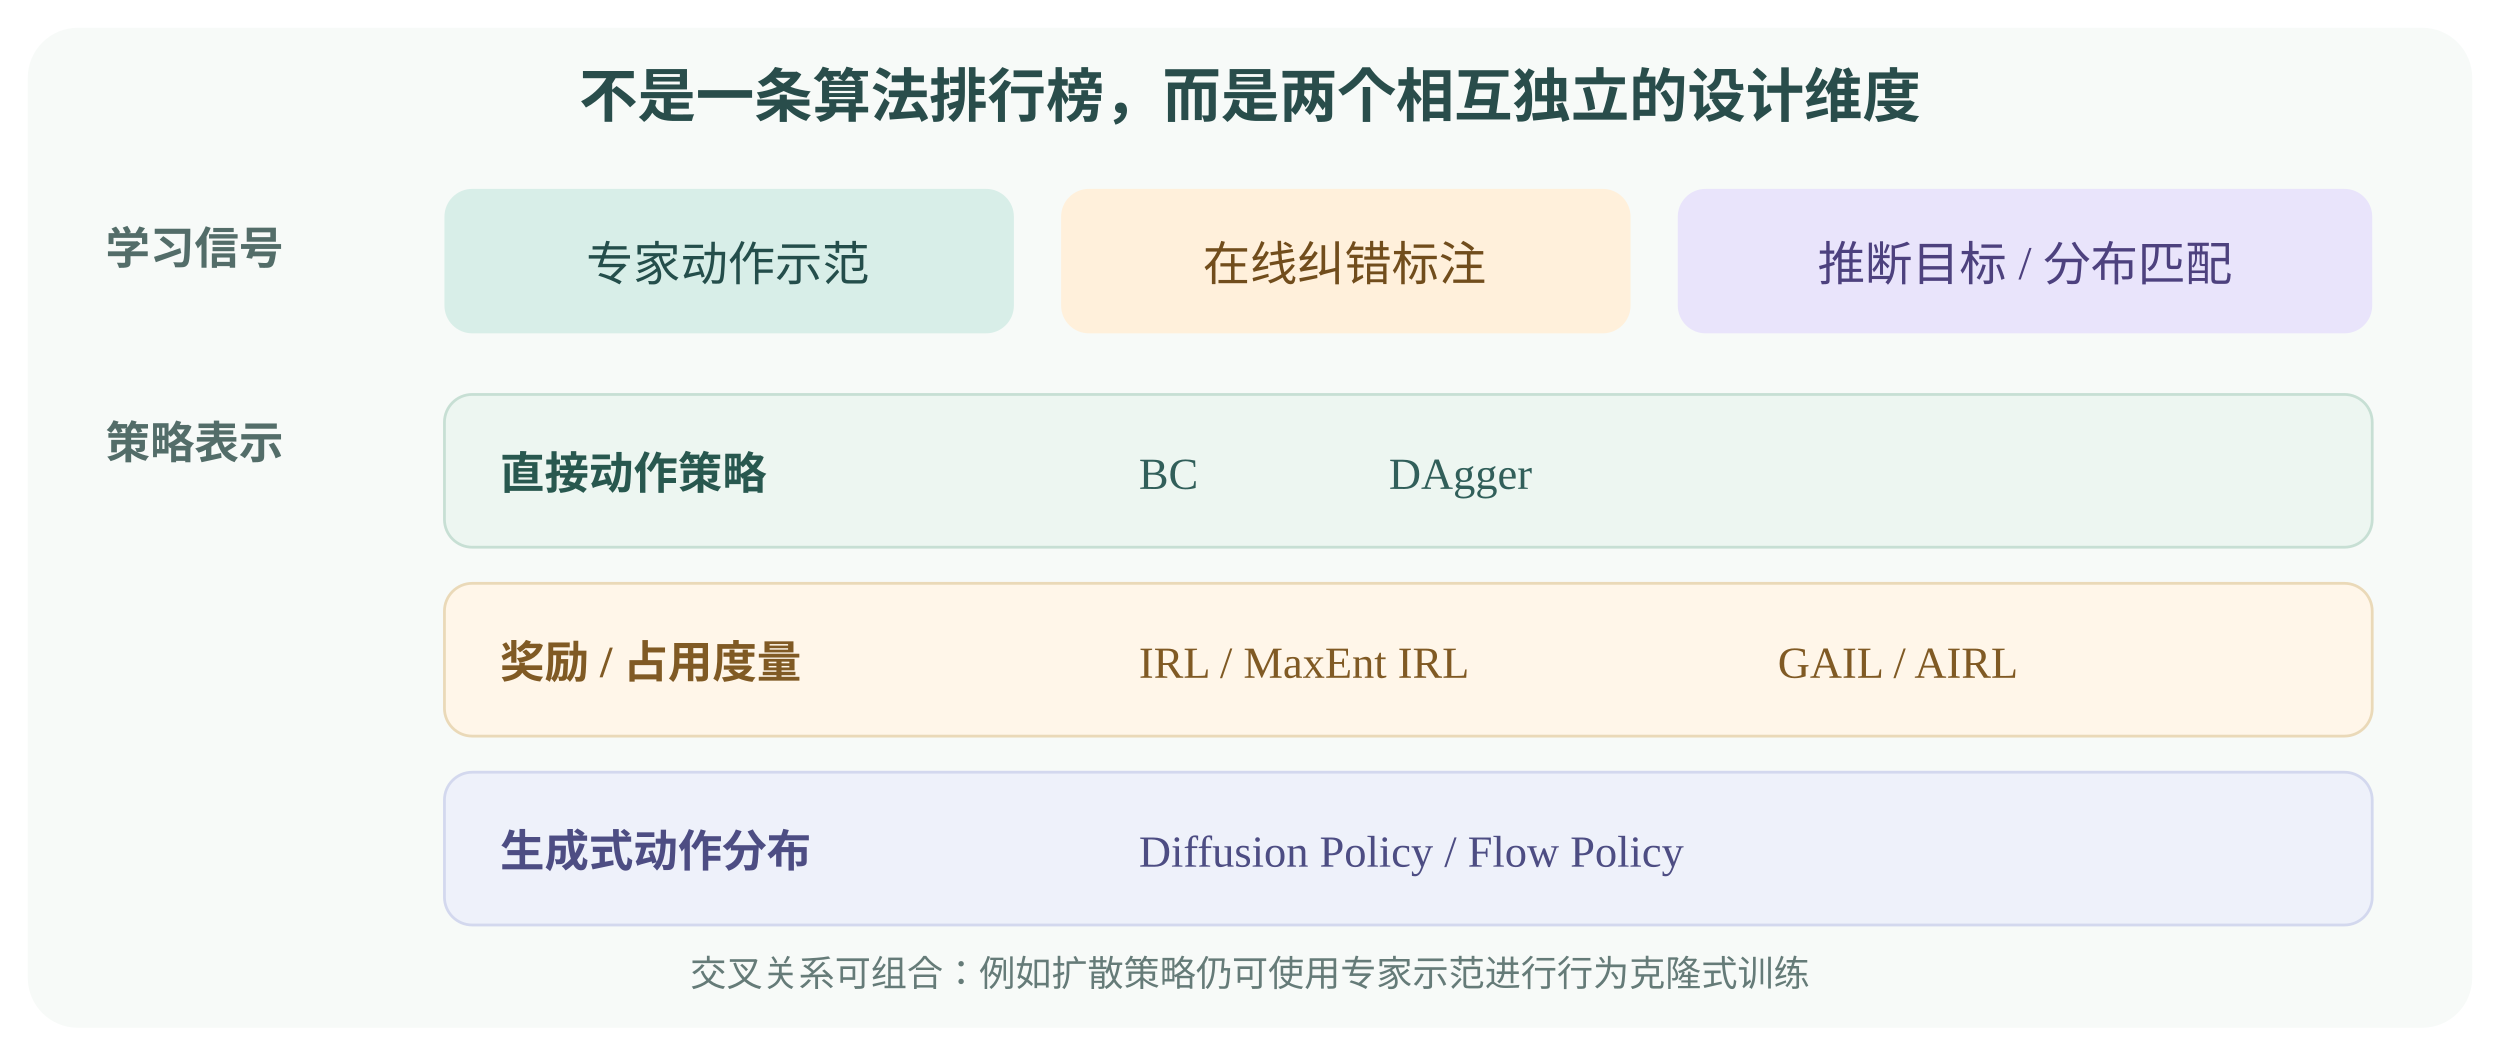
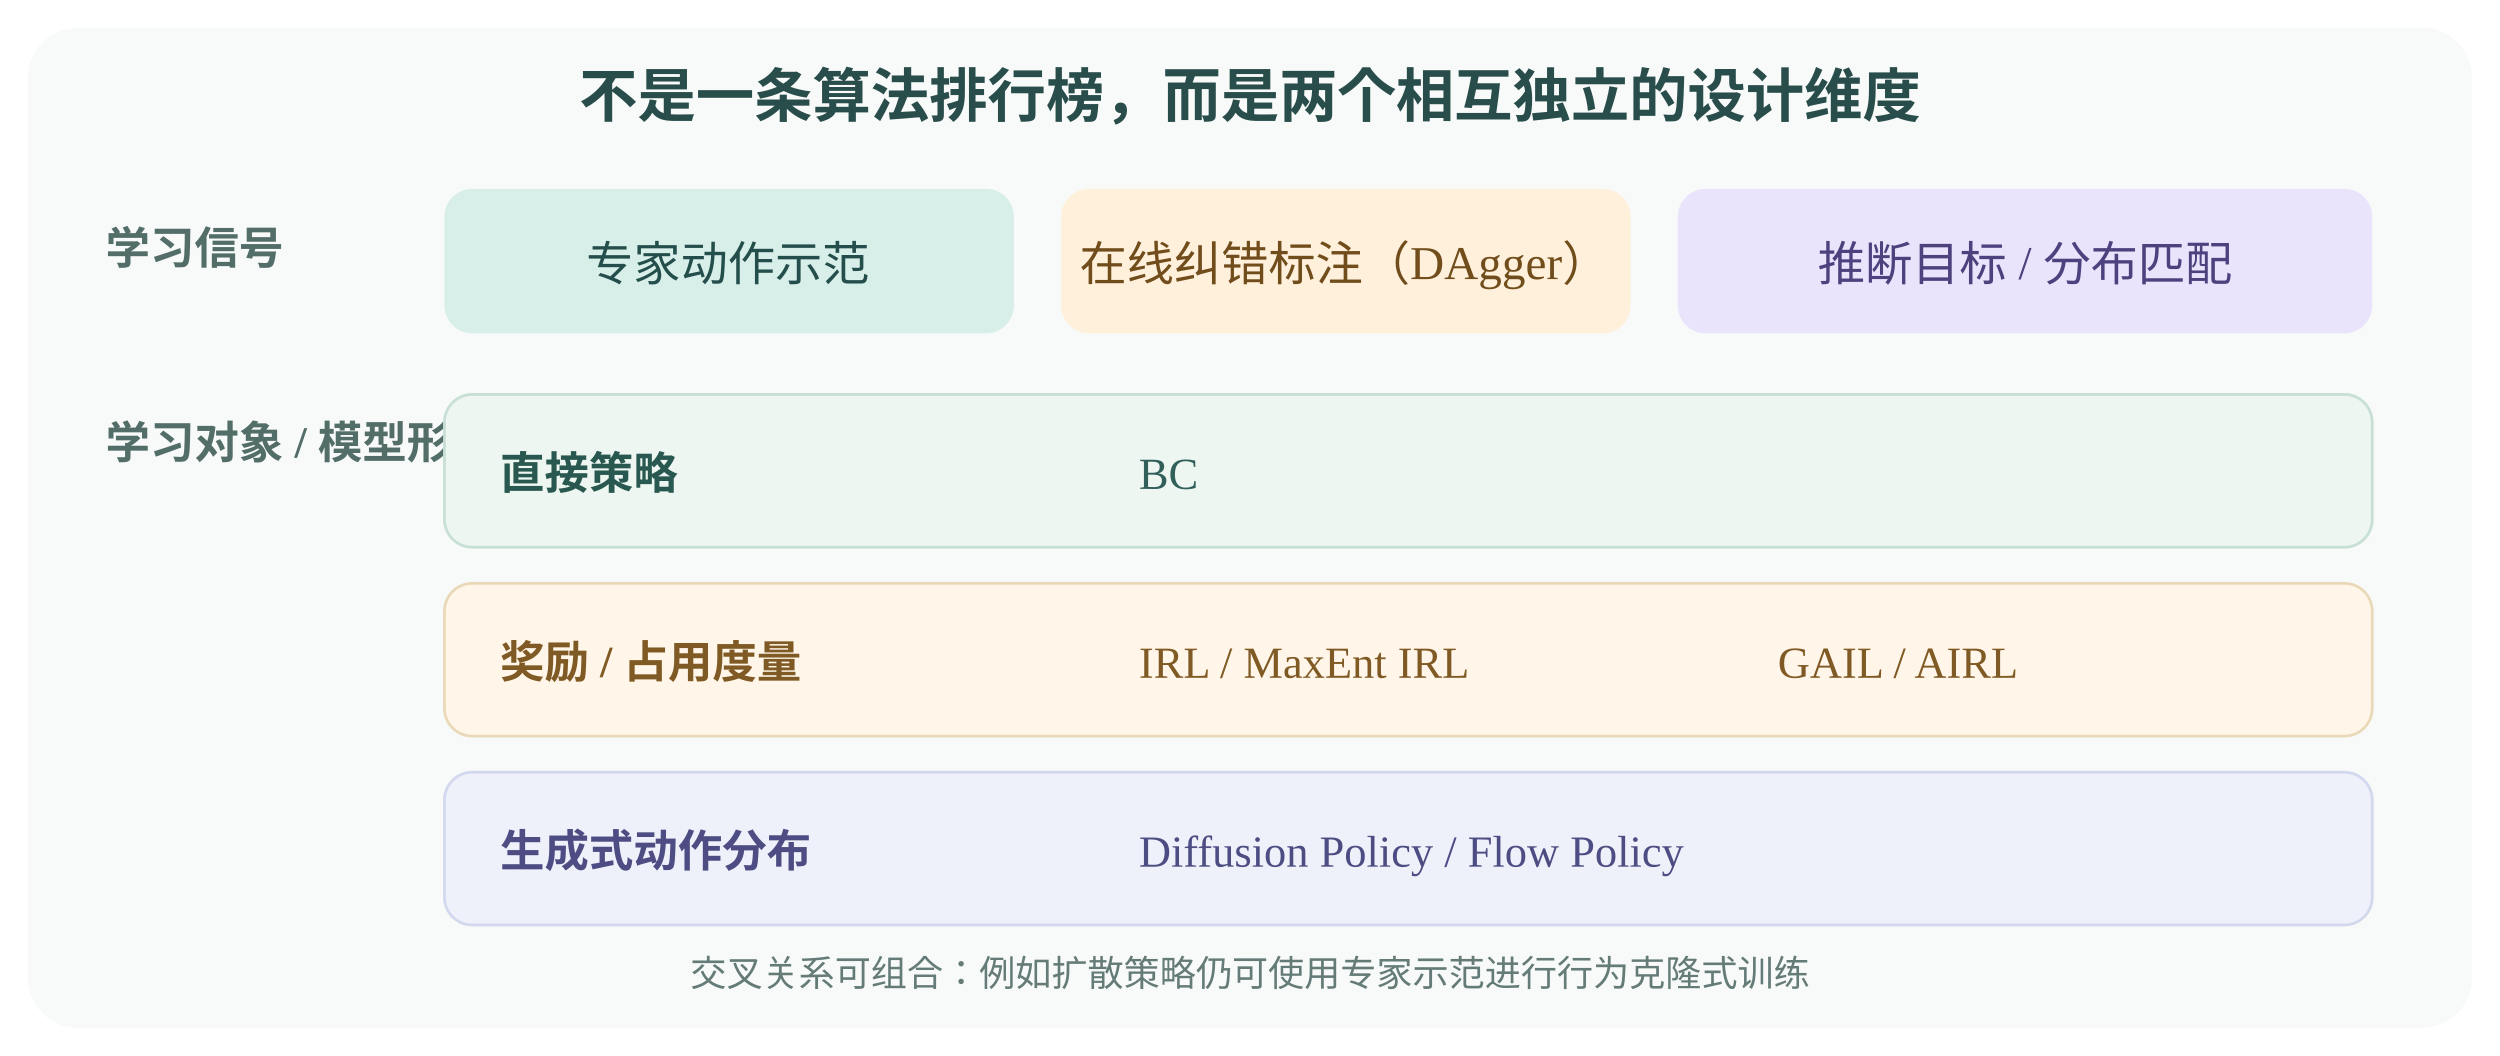
<svg xmlns="http://www.w3.org/2000/svg" viewBox="0 0 900 380" role="img" aria-labelledby="il-fig6-title il-fig6-desc">
  <rect x="10" y="10" width="880" height="360" rx="18" fill="#f7faf8" />
  <text x="450" y="42" text-anchor="middle" font-size="21" font-weight="700" fill="#294d4b">不是一条算法排行榜，而是两个相互独立的设计维度</text>
  <text x="38" y="95" font-size="16" font-weight="700" fill="#536d69">学习信号</text>
  <g>
    <rect x="160" y="68" width="205" height="52" rx="10" fill="#d8eee8" />
    <text x="262" y="101" text-anchor="middle" font-size="17" fill="#244e4b">专家动作示范</text>
    <rect x="382" y="68" width="205" height="52" rx="10" fill="#fff0db" />
-     <text x="484" y="101" text-anchor="middle" font-size="17" fill="#714d1c">在线纠错标注</text>
+     <text x="484" y="101" text-anchor="middle" font-size="17" fill="#714d1c">在线纠错标注（DAgger）</text>
    <rect x="604" y="68" width="250" height="52" rx="10" fill="#e9e4fb" />
    <text x="729" y="101" text-anchor="middle" font-size="17" fill="#4d417e">推断目标 / 分布匹配</text>
  </g>
-   <text x="38" y="165" font-size="16" font-weight="700" fill="#536d69">策略表示</text>
+   <text x="38" y="165" font-size="16" font-weight="700" fill="#536d69">学习对象 / 模型形式</text>
  <g>
    <rect x="160" y="142" width="694" height="55" rx="10" fill="#edf6f1" stroke="#c7dfd4" />
-     <text x="180" y="176" font-size="16" font-weight="700" fill="#28584f">直接动作策略</text>
+     <text x="180" y="176" font-size="16" font-weight="700" fill="#28584f">直接策略</text>
    <text x="410" y="176" font-size="16" fill="#315f5a">BC</text>
-     <text x="500" y="176" font-size="16" fill="#315f5a">DAgger</text>
  </g>
  <g>
    <rect x="160" y="210" width="694" height="55" rx="10" fill="#fff6e9" stroke="#ead9b8" />
    <text x="180" y="244" font-size="16" font-weight="700" fill="#805a24">奖励 / 占用度量</text>
    <text x="410" y="244" font-size="16" fill="#805a24">IRL / MaxEnt IRL</text>
    <text x="640" y="244" font-size="16" fill="#805a24">GAIL / AIRL</text>
  </g>
  <g>
    <rect x="160" y="278" width="694" height="55" rx="10" fill="#eef1fa" stroke="#d3d8ee" />
    <text x="180" y="312" font-size="16" font-weight="700" fill="#4d4d83">生成式动作分布</text>
    <text x="410" y="312" font-size="16" fill="#4d4d83">Diffusion Policy / Flow Policy</text>
  </g>
  <text x="450" y="355" text-anchor="middle" font-size="13" fill="#657b78">交叉关系可组合：例如扩散策略仍可使用专家示范进行行为克隆式训练</text>
</svg>
